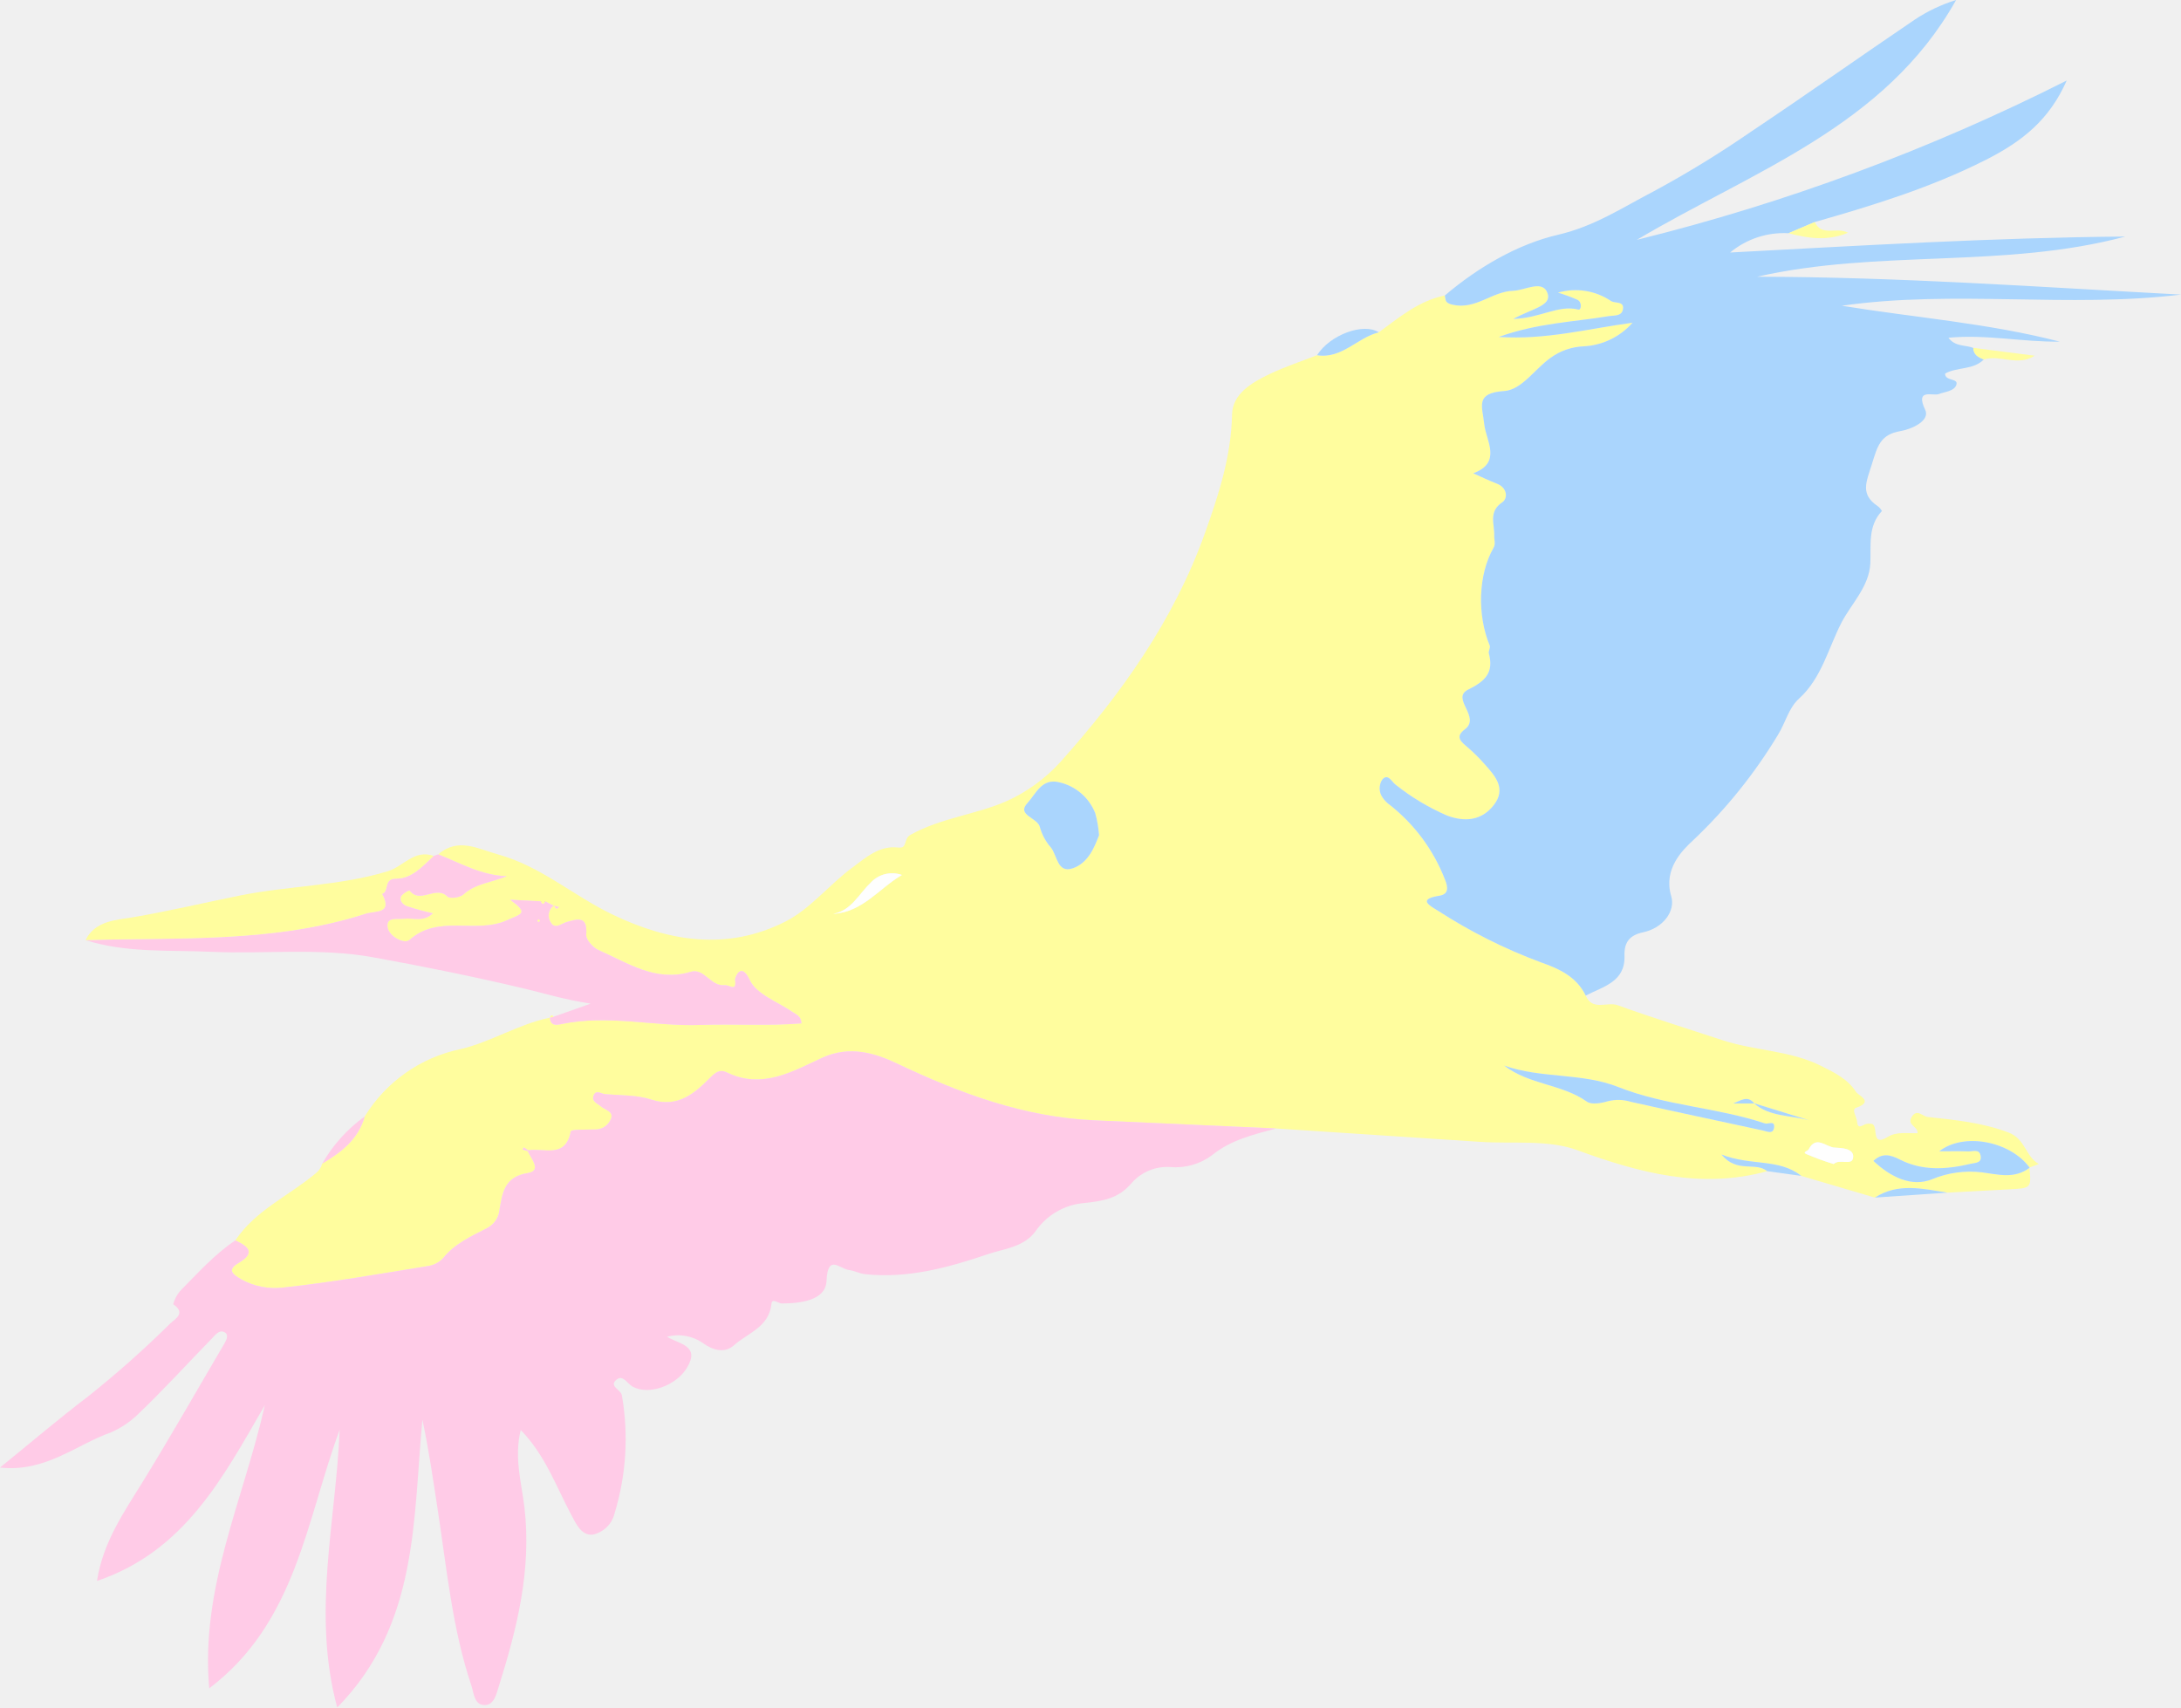
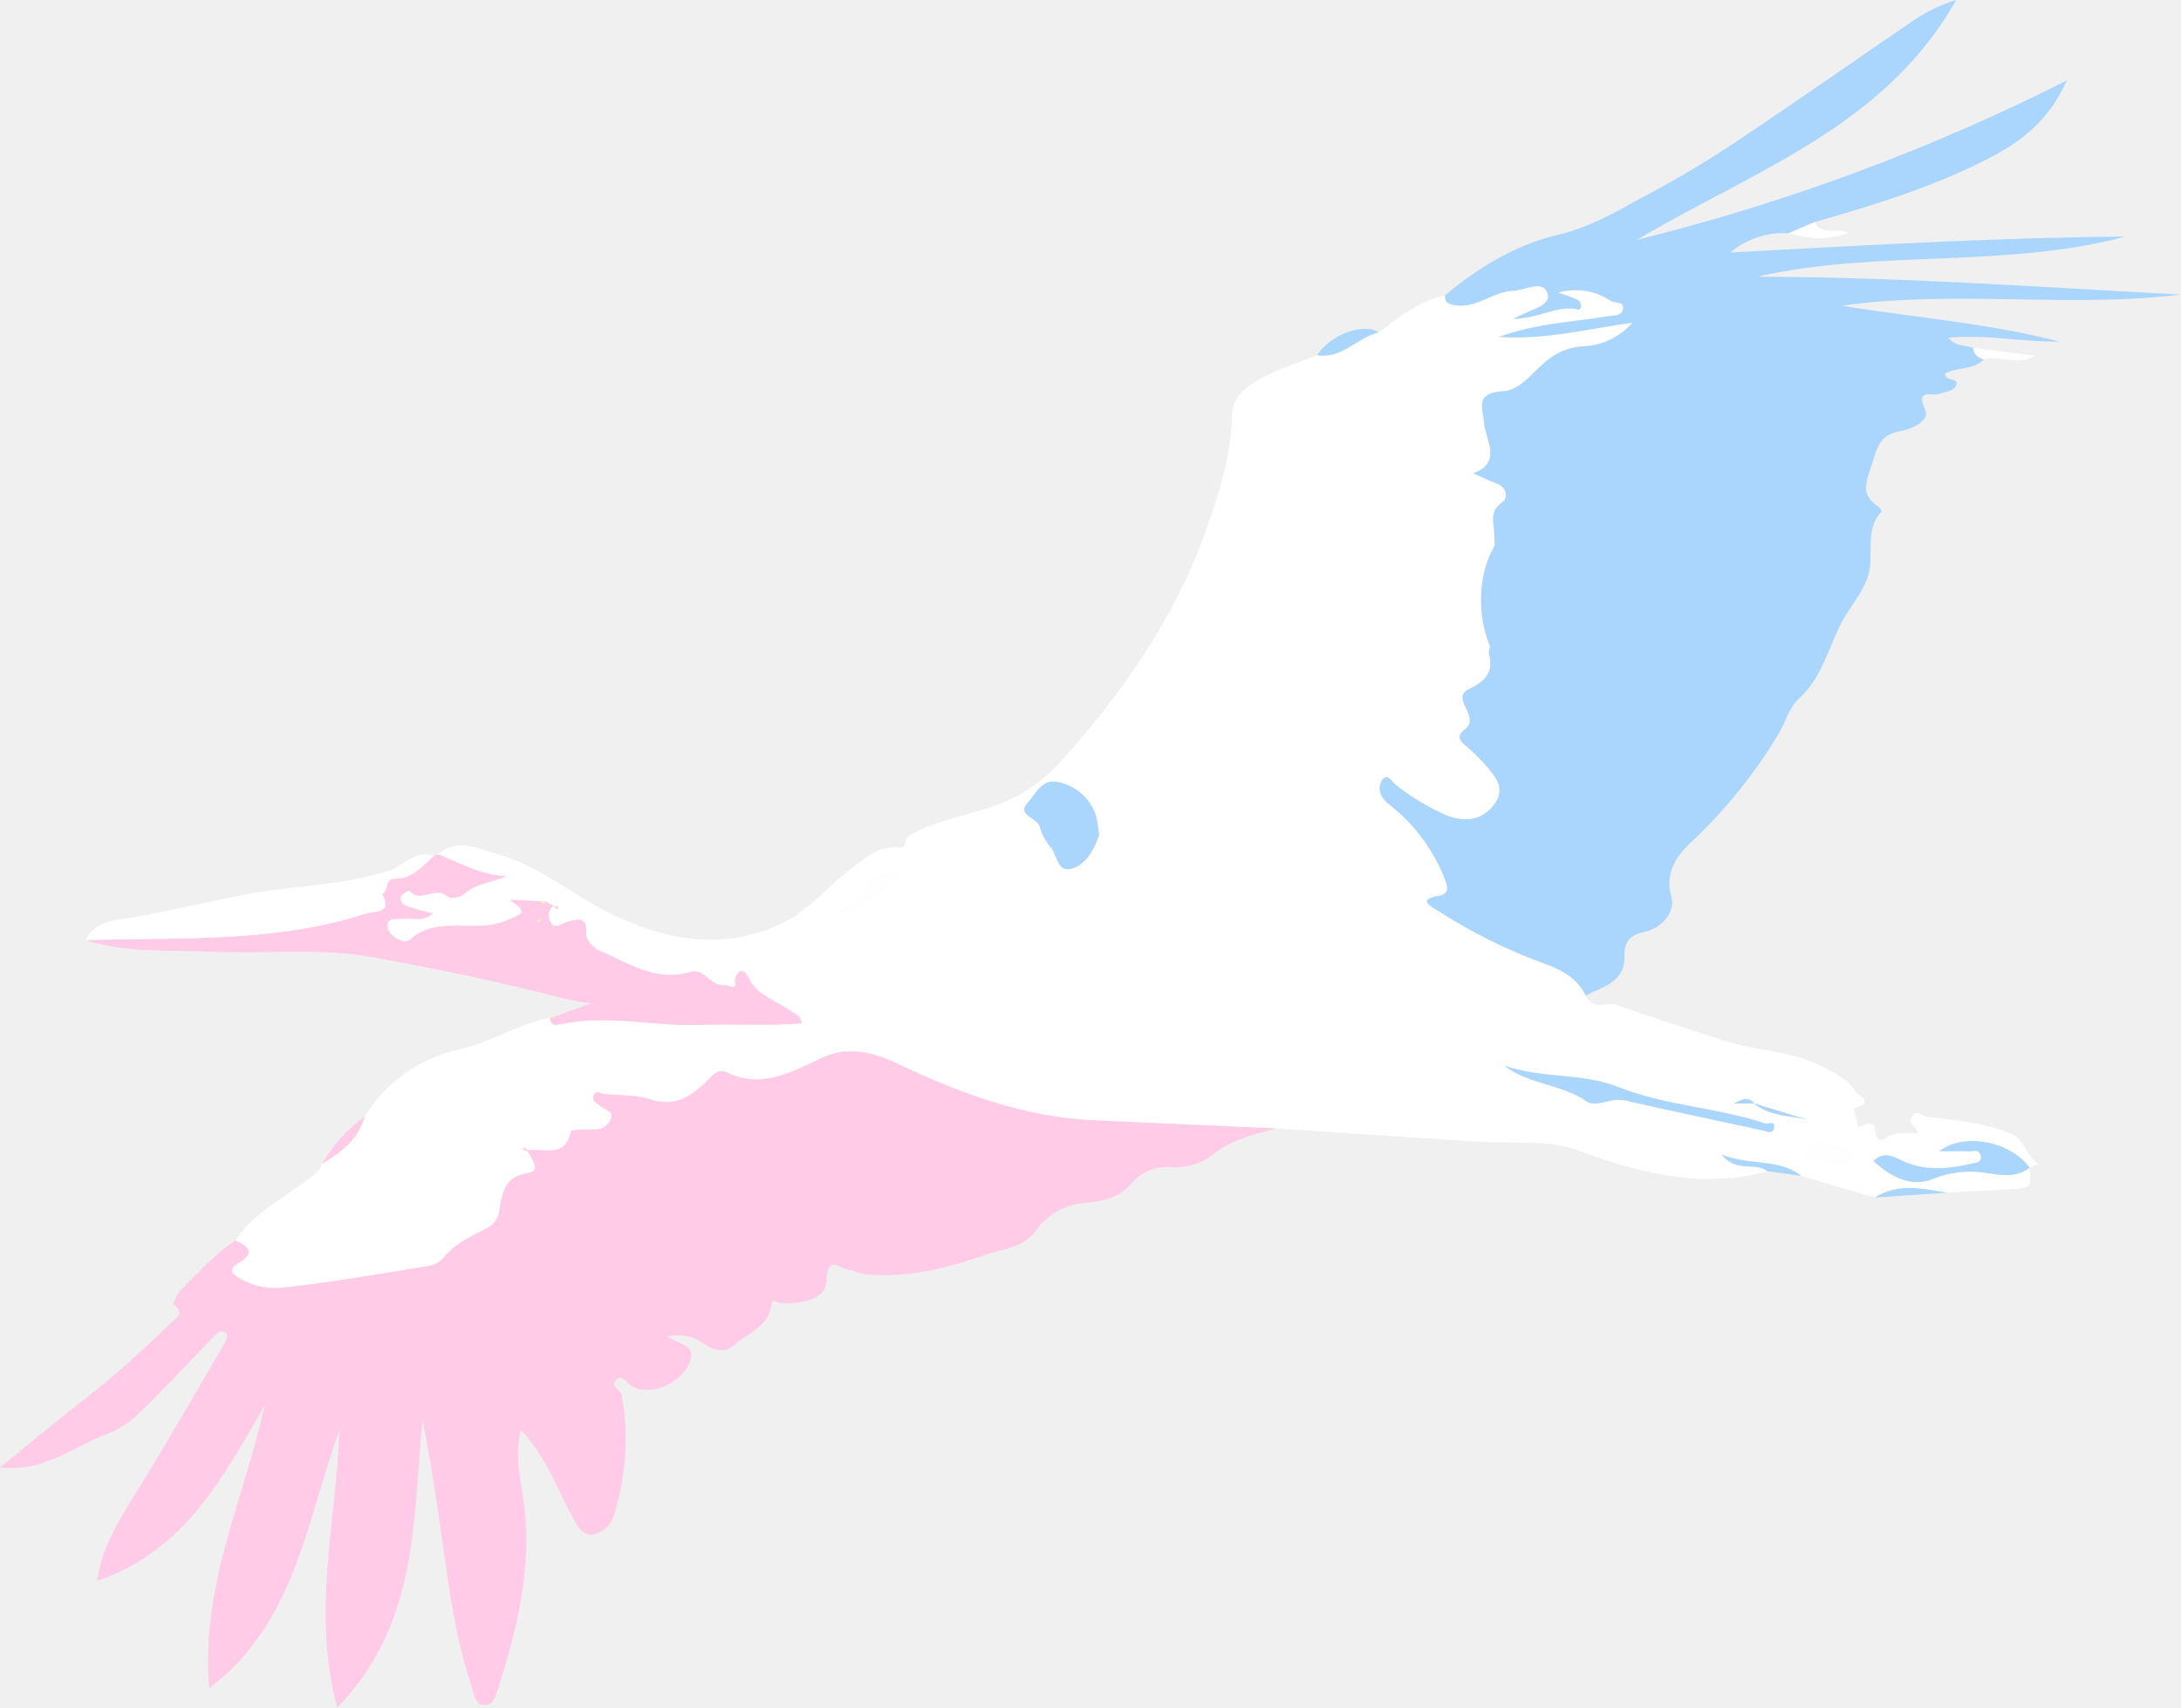
<svg xmlns="http://www.w3.org/2000/svg" id="Calque_1" data-name="Calque 1" viewBox="0 0 326.443 255.598">
  <defs>
-     <style>.cls-1{fill:#fffd9e;}.cls-2{fill:#aad5fd;}.cls-3{fill:#ffcbe7;}.cls-4{fill:#fefefe;}.cls-5{fill:#060d0d;}</style>
+     <style>.cls-1{fill:#fff;}.cls-2{fill:#aad5fd;}.cls-3{fill:#ffcbe7;}.cls-4{fill:#fffd9e;}.cls-5{fill:#fefefe;}.cls-6{fill:#060d0d;}</style>
  </defs>
  <g id="Cigogne">
    <path class="cls-1" d="M282.624,166.54c1.002,2.372,3.209.872,4.795,1.447,5.179,1.879,10.449,3.503,15.681,5.235,4.802,1.59,10.027,1.506,14.663,3.8,2.031,1.005,4.061,1.984,5.313,3.929.373.58,2.737,1.441.045,2.377-.788.274.061,1.327.11,2.027.081,1.172.636.722,1.229.447a1.953,1.953,0,0,1,.874-.066c1.277.063-.225,3.636,2.51,1.954,1.332-.819,2.915-.497,4.436-.551.15-.982-1.562-1.177-.91-2.349.793-1.425,1.646-.165,2.434-.079,4.082.447,8.113.821,12.082,2.319,2.582.974,2.574,3.649,4.56,4.719q-.697.265-1.394.531c-2.906-3.952-9.862-5.291-13.51-2.433,1.559,0,2.95-.041,4.336.018.668.028,1.664-.426,1.861.661.201,1.106-.803,1.035-1.495,1.199-3.604.854-7.217,1.104-10.613-.643-1.496-.77-2.69-.976-3.946.207,2.549,2.392,5.691,3.995,8.808,2.733a14.832,14.832,0,0,1,7.405-1.027c2.582.342,4.857,1.007,7.132-.653.304,3.044.303,3.037-3.186,3.213-3.032.153-6.064.324-9.095.486-3.671-.576-7.367-1.512-10.845.741q-5.511-1.625-11.021-3.251c-3.336-2.655-7.514-1.451-11.938-3.196,2.337,2.849,5.062,1.031,6.854,2.493-9.923,2.719-19.11.265-28.477-3.159-4.389-1.604-9.624-.908-14.477-1.231q-15.275-1.015-30.551-2.005-13.604-.608-27.208-1.217c-10.543-.474-20.109-4.031-29.566-8.515-3.132-1.485-7.018-2.772-11.214-.836-4.316,1.992-8.901,4.731-14.125,2.227-.856-.41-1.46-.42-2.519.649-2.265,2.284-4.841,4.694-8.86,3.378-2.18-.714-4.629-.625-6.963-.829-.559-.049-1.338-.684-1.695.162-.396.936.556,1.224,1.099,1.696.598.521,1.855.698,1.511,1.77a2.515,2.515,0,0,1-2.511,1.667c-1.228.037-3.469-.032-3.528.276-.794,4.17-4.046,2.43-6.37,2.848-.213-.152-.423-.31-.647-.442a3.085,3.085,0,0,0-.231.307l.79.238c.521,1.144,2.16,2.955.013,3.296-3.539.561-3.792,3.005-4.227,5.478a3.448,3.448,0,0,1-1.865,2.763c-2.375,1.231-4.829,2.307-6.583,4.502a3.824,3.824,0,0,1-2.229,1.171c-7.191,1.162-14.375,2.434-21.61,3.215a10.387,10.387,0,0,1-6.426-1.256c-1.134-.691-2.175-1.343-.321-2.427,2.618-1.531,1.378-2.502-.506-3.367,3.021-4.528,8.041-6.679,12.041-10.044a2.661,2.661,0,0,0,.962-1.45c2.86-1.688,5.42-3.646,6.365-7.061a22.125,22.125,0,0,1,14.368-10.084c4.465-1.037,8.644-3.733,13.321-4.696.166,1.235.896,1.134,1.868.932,6.881-1.43,13.775.403,20.714.151,4.979-.181,10.053.172,15.097-.237-.055-1.086-.73-1.284-1.244-1.642-2.247-1.566-5.483-2.68-6.484-4.831-1.348-2.896-2.237-.313-2.209-.105.271,1.983-.811.784-1.549.861-2.119.222-3.048-2.612-5.104-1.995-5.249,1.575-9.393-1.345-13.764-3.252-.83-.362-1.913-1.55-1.86-2.284.205-2.83-1.153-2.437-2.981-1.903-.706.207-1.685,1.112-2.297.086a1.865,1.865,0,0,1,.428-2.592c.222.2.316.826.777.234l-.811-.193q-.632-.328-1.265-.655l-.637 0-4.597-.234c2.851,2.07,1.718,2.082-.491,3.077-4.685,2.111-10.24-.95-14.567,2.935-.778.699-3.047-.526-3.276-1.822-.298-1.685,1.344-1.223,2.513-1.349,1.31-.141,2.899.531,4.245-.811A38.323,38.323,0,0,1,106.13,153.141c-.525-.204-1.159-.82-.789-1.523a2.864,2.864,0,0,1,1.231-.831c1.568,2.124,3.952-.806,5.67.923.364.366,1.881.164,2.393-.299,1.86-1.682,4.241-1.796,6.507-2.741-3.765-.105-6.929-1.936-10.263-3.27,2.984-2.599,6.019-.789,8.958.016,6.311,1.728,11.244,6.153,17.033,8.951,8.577,4.145,17.295,5.477,25.948,1.105,3.73-1.884,6.545-5.51,9.99-8.054,2.023-1.494,4.066-3.393,6.955-3.033,1.371.171.735-1.31,1.766-1.889,4.57-2.565,9.788-3.026,14.423-5.065a24.239,24.239,0,0,0,8.04-5.854c9.114-10.165,16.962-21.21,21.621-34.212,2.063-5.758,3.947-11.52,4.075-17.799.063-3.111,2.961-4.788,5.589-6.047,2.304-1.103,4.751-1.905,7.136-2.84,3.726.6,6.027-2.648,9.244-3.421,3.064-2.248,5.998-4.729,9.879-5.513.138.648-.024,1.104,1.133,1.372,3.482.807,5.953-1.99,9.088-2.081,1.806-.053,4.469-1.761,5.176.44.586,1.826-2.45,2.279-5.143,3.775,4.091-.122,6.739-2.162,9.735-1.4.435.111.586-1.086-.127-1.456a25.823,25.823,0,0,0-2.928-1.08,9.477,9.477,0,0,1,7.951,1.262c.64.383,2.043-.035,1.759,1.3-.214,1.006-1.323.825-2.164.967-5.206.881-10.561,1.003-16.401,3.105,7.088.455,13.153-1.198,20.018-2.135a10.438,10.438,0,0,1-7.381,3.545A9.004,9.004,0,0,0,277.366,71.074c-2.363,1.665-4.307,4.794-6.937,4.973-4.409.3-3.277,2.231-2.986,5.003.249,2.382,2.702,5.704-1.652,7.31,1.226.541,2.371,1.096,3.553,1.555,1.563.606,1.644,2.211.801,2.775-2.135,1.427-1.144,3.305-1.215,5.012-.025.608.253,1.197-.11,1.828-2.274,3.96-2.472,10.028-.562,14.617.132.318-.225.82-.13,1.176.765,2.86-.53,4.149-3.084,5.408-2.685,1.323,1.96,4.1-.515,5.96-1.53,1.149-.528,1.871.423,2.685a26.43,26.43,0,0,1,2.511,2.487c1.599,1.79,3.338,3.677,1.393,6.172-1.827,2.344-4.355,2.545-6.981,1.563a34.13,34.13,0,0,1-7.693-4.614c-.609-.435-1.134-1.755-2.003-.79a2.407,2.407,0,0,0,.054,2.725,4.547,4.547,0,0,0,1.131,1.128,26.242,26.242,0,0,1,8.181,11.093c.512,1.224.584,2.232-.849,2.459-3.29.522-1.423,1.472-.212,2.223a79.102,79.102,0,0,0,15.417,7.736C278.65,162.523,281.254,163.705,282.624,166.54ZM307.851,182.674c-1.008-1.266-2.091-.369-3.152.015h3.14c2.307,2.005,5.477,1.755,8.25,2.527Q311.97,183.945,307.851,182.674Zm-127.565-34.183a4.353,4.353,0,0,0-4.761,1.239c-1.689,1.595-2.847,4.13-5.554,4.576,4.384-.22,6.887-3.808,10.274-5.801l.134-.01Zm29.491-5.955a16.991,16.991,0,0,0-.566-3.291,7.592,7.592,0,0,0-5.358-4.62c-2.643-.696-3.552,1.77-4.761,3.063-1.757,1.881,1.525,2.185,1.845,3.668a7.685,7.685,0,0,0,1.636,3.017c.962,1.187.954,3.903,3.268,3.115C208.169,146.696,209.093,144.324,209.778,142.536Zm60.649,34.488c3.757,2.886,8.607,2.729,12.374,5.389.699.493,2.143.24,3.126-.057a6.323,6.323,0,0,1,3.427.078c6.561,1.478,13.144,2.853,19.716,4.283.719.156,1.648.645,1.753-.492.095-1.029-.893-.386-1.388-.551-7.177-2.394-14.85-2.629-21.98-5.457C282.086,178.089,275.952,178.977,270.427,177.024Zm49.314,14.732c.893-.873,2.803.381,2.915-1.025.106-1.334-1.777-1.387-2.768-1.43-1.265-.054-2.786-1.919-3.894.268-.126.248-.961.397-.385.678A38.403,38.403,0,0,0,319.741,191.756Z" transform="translate(-45.28039 -17.51306)" />
    <path class="cls-2" d="M282.624,166.54c-1.37-2.835-3.973-4.016-6.722-4.981a79.102,79.102,0,0,1-15.417-7.736c-1.212-.752-3.078-1.701.212-2.223,1.432-.227,1.36-1.235.849-2.459a26.242,26.242,0,0,0-8.181-11.093,4.547,4.547,0,0,1-1.131-1.128,2.407,2.407,0,0,1-.054-2.725c.869-.965,1.394.355,2.003.79a34.13,34.13,0,0,0,7.693,4.614c2.626.982,5.153.781,6.981-1.563,1.945-2.495.205-4.382-1.393-6.172a26.43,26.43,0,0,0-2.511-2.487c-.951-.814-1.953-1.535-.423-2.685,2.475-1.859-2.17-4.637.515-5.96,2.554-1.258,3.849-2.547,3.084-5.408-.095-.356.262-.858.13-1.176-1.91-4.59-1.712-10.658.562-14.617.363-.631.084-1.221.11-1.828.072-1.707-.92-3.586,1.215-5.012.843-.564.763-2.169-.801-2.775-1.182-.458-2.327-1.014-3.553-1.555,4.354-1.606,1.901-4.928,1.652-7.31-.29-2.773-1.423-4.703,2.986-5.003,2.63-.179,4.574-3.308,6.937-4.973a9.004,9.004,0,0,1,4.888-1.715,10.438,10.438,0,0,0,7.381-3.545c-6.865.937-12.931,2.589-20.018,2.135,5.841-2.102,11.195-2.224,16.401-3.105.84-.142,1.949.039,2.164-.967.284-1.335-1.119-.917-1.759-1.3a9.477,9.477,0,0,0-7.951-1.262,25.823,25.823,0,0,1,2.928,1.08c.713.37.563,1.567.127,1.456-2.996-.762-5.644,1.279-9.735,1.4,2.693-1.495,5.729-1.949,5.143-3.775-.707-2.201-3.37-.492-5.176-.44-3.135.091-5.607,2.888-9.088,2.081-1.157-.268-.995-.723-1.133-1.372,4.993-4.255,10.966-7.702,16.915-9.084,5.475-1.272,9.667-4.081,14.259-6.463a156.193,156.193,0,0,0,14.661-8.979c8.238-5.503,16.325-11.232,24.528-16.788a23.992,23.992,0,0,1,6.157-2.919c-10.61,18.982-30.524,25.641-47.782,35.903a305.573,305.573,0,0,0,64.341-23.851c-2.586,5.846-6.566,9.078-12.161,11.904-8.178,4.13-16.817,6.793-25.554,9.28q-1.959.837-3.919,1.674a12.581,12.581,0,0,0-8.743,2.888c19.707-1.045,39.403-2.225,59.153-2.389-18.067,4.838-36.958,1.882-55.128,6.016,21.192.03,42.312,1.543,63.458,2.672-16.884,2.055-33.885-.743-50.772,1.669,10.874,1.774,21.905,2.602,32.62,5.373-5.512.083-10.943-1.121-16.661-.583,1.037,1.388,2.546,1.052,3.721,1.517.032,1.03.762,1.422,1.584,1.729-1.599,1.62-3.957,1.095-5.797,2.111-.062,1.174,2.036.648,1.682,1.687-.333.978-1.66,1.019-2.629,1.386-.896.339-3.588-.919-2.035,2.366.77,1.628-2.018,2.89-3.682,3.174-3.079.525-3.463,2.284-4.308,4.985-.845,2.702-1.777,4.469.921,6.287a2.123,2.123,0,0,1,.585.698c-2.137,2.284-1.601,5.11-1.73,7.844-.163,3.449-2.866,6.072-4.296,8.821-1.951,3.75-2.981,8.34-6.353,11.391-1.605,1.452-2.056,3.655-3.164,5.426A74.863,74.863,0,0,1,298.747,143.251c-1.67,1.541-4.538,4.347-3.326,8.411.678,2.274-1.266,4.783-4.192,5.402-1.943.411-2.876,1.41-2.802,3.521C288.563,164.493,285.219,165.192,282.624,166.54Z" transform="translate(-45.28039 -17.51306)" />
    <path class="cls-3" d="M80.503,203.187c1.884.865,3.124,1.836.506,3.367-1.853,1.084-.813,1.736.321,2.427a10.387,10.387,0,0,0,6.426,1.256c7.235-.78,14.419-2.052,21.61-3.215a3.824,3.824,0,0,0,2.229-1.171c1.754-2.194,4.207-3.271,6.583-4.502a3.448,3.448,0,0,0,1.865-2.763c.434-2.473.688-4.917,4.227-5.478,2.147-.34.508-2.152-.013-3.296l.089-.104c2.323-.417,5.575,1.322,6.369-2.847.059-.308,2.3-.239,3.528-.276a2.515,2.515,0,0,0,2.511-1.667c.344-1.072-.913-1.249-1.511-1.77-.543-.472-1.494-.76-1.099-1.696.357-.846,1.136-.211,1.695-.162,2.334.204,4.784.115,6.963.829,4.019,1.316,6.596-1.093,8.86-3.378,1.06-1.069,1.663-1.059,2.519-.649,5.223,2.504,9.809-.235,14.125-2.227,4.196-1.937,8.081-.65,11.214.836,9.457,4.484,19.023,8.042,29.566,8.515q13.604.611,27.208,1.217c-3.366.909-6.746,1.684-9.584,3.987A9.102,9.102,0,0,1,220.447,192.207a7.085,7.085,0,0,0-5.734,2.33c-2.006,2.424-4.412,2.78-7.266,3.067a9.832,9.832,0,0,0-7.123,4.144c-1.732,2.459-4.817,2.698-7.081,3.468-5.882,2.001-12.057,3.722-18.483,3.028-.825-.089-1.611-.518-2.437-.63-1.365-.185-3.161-2.438-3.329,1.61-.121,2.94-3.821,3.386-6.675,3.406-.545.004-1.475-.863-1.569.047-.362,3.5-3.527,4.35-5.593,6.198-1.495,1.337-3.311.652-4.636-.292a6.462,6.462,0,0,0-5.405-.974c1.821,1.12,4.983,1.299,3.002,4.621-1.625,2.724-5.771,4.202-8.183,2.828-.773-.44-1.436-1.839-2.402-1.009-1.148.987.675,1.456.828,2.339a38.024,38.024,0,0,1-1.078,17.598,4.293,4.293,0,0,1-3.241,3.241c-1.743.209-2.55-1.629-3.296-3.031-2.255-4.241-3.864-8.873-7.527-12.63-1.019,4.152.129,7.901.558,11.589,1.087,9.331-1.098,18.082-3.84,26.796-.369,1.174-.702,2.861-2.201,2.791-1.481-.07-1.521-1.775-1.916-2.956-2.851-8.526-3.665-17.441-5.02-26.252-.691-4.494-1.333-8.995-2.297-13.507-1.417,15.033-.569,30.648-12.748,43.085-3.822-14.131-.202-27.813.367-41.58-5.01,13.555-6.493,28.833-19.527,38.71-1.354-15.102,5.18-28.354,8.327-42.396-6.218,10.745-11.948,21.85-25.125,26.322.891-5.82,4.05-10.302,6.923-14.968,4.181-6.79,8.12-13.729,12.166-20.603.345-.586.652-1.353-.029-1.682-.782-.377-1.344.424-1.861.955C73.28,221.685,69.698,225.625,65.832,229.31a13.742,13.742,0,0,1-3.94,2.613c-5.25,1.874-9.817,6.008-16.611,5.269,4.649-3.772,8.825-7.331,13.185-10.649A151.238,151.238,0,0,0,70.741,215.645c.699-.663,2.456-1.557.463-2.9a5.047,5.047,0,0,1,1.03-1.979C74.867,208.108,77.363,205.292,80.503,203.187Z" transform="translate(-45.28039 -17.51306)" />
    <path class="cls-3" d="M110.879,145.401c3.334,1.334,6.498,3.165,10.263,3.27-2.266.945-4.647,1.059-6.507,2.741-.512.463-2.03.665-2.393.299-1.718-1.729-4.102,1.201-5.67-.923a2.864,2.864,0,0,0-1.231.831c-.369.702.265,1.319.789,1.523a38.323,38.323,0,0,0,3.935,1.084c-1.346,1.341-2.935.669-4.245.811-1.168.126-2.811-.337-2.513,1.349.229,1.296,2.498,2.521,3.276,1.822,4.327-3.884,9.882-.824,14.567-2.935,2.209-.995,3.342-1.007.491-3.077l4.597.234-.022-.025c.232.568.46.492.685-.004l-.027.029,1.265.655.034-.041a1.865,1.865,0,0,0-.428,2.592c.612,1.026,1.591.121,2.297-.086,1.828-.535,3.186-.927,2.981,1.903-.053.733,1.03,1.921,1.86,2.284,4.371,1.907,8.516,4.827,13.764,3.252,2.056-.617,2.985,2.217,5.104,1.995.738-.077,1.82,1.121,1.549-.861-.028-.209.861-2.791,2.209.105,1.001,2.151,4.237,3.264,6.484,4.831.514.358,1.189.556,1.244,1.642-5.044.409-10.118.056-15.097.237-6.939.252-13.834-1.581-20.714-.151-.972.202-1.702.303-1.868-.932l.016-.005.592-.149c1.492-.528,2.983-1.056,5.528-1.956-3.983-.608-6.97-1.546-9.966-2.259-7.477-1.778-15.023-3.301-22.587-4.673-8.048-1.46-16.218-.464-24.322-.828-6.263-.281-12.619.199-18.735-1.744,14.057-.428,28.236.443,41.921-3.962,1.504-.484,4.091.067,2.449-2.962,1.119-.331.173-2.292,2.067-2.28,2.41.014,4.004-1.86,5.656-3.398Zm15.232,9.949-.187-.218c-.073.062-.198.121-.203.188s.11.144.172.217Z" transform="translate(-45.28039 -17.51306)" />
    <path class="cls-1" d="M110.178,145.637c-1.652,1.538-3.246,3.412-5.656,3.398-1.893-.011-.948,1.949-2.067,2.28,1.642,3.029-.945,2.478-2.449,2.962-13.685,4.405-27.864,3.534-41.921,3.962,1.424-2.937,4.702-3.013,7.005-3.405,5.353-.911,10.659-2.169,15.953-3.243,7.399-1.501,15.026-1.443,22.291-3.665C105.64,147.221,107.309,144.607,110.178,145.637Z" transform="translate(-45.28039 -17.51306)" />
    <path class="cls-2" d="M251.658,67.259c-3.217.773-5.519,4.021-9.244,3.421C244.351,67.626,249.341,65.78,251.658,67.259Z" transform="translate(-45.28039 -17.51306)" />
    <path class="cls-1" d="M312.983,52.422q1.96-.837,3.919-1.674c1.047,2.258,3.276.664,4.977,1.606C318.809,53.632,315.9,53.207,312.983,52.422Z" transform="translate(-45.28039 -17.51306)" />
    <path class="cls-1" d="M342.216,71.316c-.822-.307-1.552-.699-1.584-1.729q4.595.585,9.189,1.17C347.278,72.413,344.715,70.569,342.216,71.316Z" transform="translate(-45.28039 -17.51306)" />
    <path class="cls-3" d="M99.871,184.633c-.944,3.414-3.504,5.373-6.365,7.061A22.498,22.498,0,0,1,99.871,184.633Z" transform="translate(-45.28039 -17.51306)" />
    <path class="cls-2" d="M309.8,192.827c-1.792-1.462-4.517.357-6.854-2.493,4.424,1.746,8.602.541,11.938,3.196Q312.342,193.179,309.8,192.827Z" transform="translate(-45.28039 -17.51306)" />
    <path class="cls-2" d="M325.905,196.781c3.478-2.253,7.174-1.317,10.845-.741Q331.328,196.41,325.905,196.781Z" transform="translate(-45.28039 -17.51306)" />
-     <path class="cls-1" d="M128.169,169.699l-.592.149C127.698,169.494,127.874,169.361,128.169,169.699Z" transform="translate(-45.28039 -17.51306)" />
+     <path class="cls-4" d="M128.169,169.699l-.592.149C127.698,169.494,127.874,169.361,128.169,169.699Z" transform="translate(-45.28039 -17.51306)" />
    <path class="cls-2" d="M209.778,142.536c-.685,1.787-1.609,4.16-3.936,4.952-2.314.788-2.306-1.927-3.268-3.115a7.685,7.685,0,0,1-1.636-3.017c-.32-1.483-3.602-1.788-1.845-3.668,1.208-1.293,2.118-3.758,4.761-3.063a7.592,7.592,0,0,1,5.358,4.62A16.991,16.991,0,0,1,209.778,142.536Z" transform="translate(-45.28039 -17.51306)" />
    <path class="cls-2" d="M270.427,177.024c5.525,1.952,11.659,1.065,17.027,3.194,7.13,2.827,14.803,3.062,21.98,5.457.495.165,1.483-.478,1.388.551-.105,1.137-1.034.648-1.753.492-6.571-1.43-13.155-2.806-19.716-4.283a6.323,6.323,0,0,0-3.427-.078c-.983.296-2.427.55-3.126.057C279.033,179.753,274.184,179.91,270.427,177.024Z" transform="translate(-45.28039 -17.51306)" />
    <path class="cls-2" d="M349.031,192.341c-2.275,1.661-4.55.996-7.132.653a14.832,14.832,0,0,0-7.405,1.027c-3.116,1.262-6.259-.341-8.808-2.733,1.257-1.182,2.45-.977,3.946-.207,3.396,1.747,7.009,1.497,10.613.643.692-.164,1.695-.093,1.495-1.199-.197-1.087-1.194-.633-1.861-.661-1.386-.059-2.777-.018-4.336-.018,3.648-2.858,10.604-1.519,13.51,2.433Z" transform="translate(-45.28039 -17.51306)" />
-     <path class="cls-4" d="M180.243,148.505c-3.385,1.993-5.888,5.581-10.272,5.801,2.707-.447,3.865-2.981,5.554-4.576a4.353,4.353,0,0,1,4.761-1.239Z" transform="translate(-45.28039 -17.51306)" />
-     <path class="cls-4" d="M319.741,191.756a38.403,38.403,0,0,1-4.132-1.51c-.576-.281.259-.43.385-.678,1.109-2.186,2.63-.322,3.894-.268.991.043,2.874.096,2.768,1.43C322.544,192.137,320.634,190.883,319.741,191.756Z" transform="translate(-45.28039 -17.51306)" />
+     <path class="cls-5" d="M180.243,148.505c-3.385,1.993-5.888,5.581-10.272,5.801,2.707-.447,3.865-2.981,5.554-4.576a4.353,4.353,0,0,1,4.761-1.239Z" transform="translate(-45.28039 -17.51306)" />
+     <path class="cls-5" d="M319.741,191.756a38.403,38.403,0,0,1-4.132-1.51c-.576-.281.259-.43.385-.678,1.109-2.186,2.63-.322,3.894-.268.991.043,2.874.096,2.768,1.43C322.544,192.137,320.634,190.883,319.741,191.756Z" transform="translate(-45.28039 -17.51306)" />
    <path class="cls-2" d="M307.851,182.674q4.119,1.271,8.238,2.541c-2.772-.772-5.943-.522-8.25-2.527Z" transform="translate(-45.28039 -17.51306)" />
    <path class="cls-2" d="M307.839,182.689h-3.14c1.061-.384,2.144-1.28,3.152-.015Z" transform="translate(-45.28039 -17.51306)" />
    <path class="cls-3" d="M128.141,153.084l.811.193c-.461.592-.554-.034-.777-.234Z" transform="translate(-45.28039 -17.51306)" />
    <path class="cls-3" d="M124.257,189.812l-.79-.238a3.085,3.085,0,0,1,.231-.307c.225.132.434.29.647.442Z" transform="translate(-45.28039 -17.51306)" />
-     <polygon class="cls-4" points="135.006 130.978 135.098 130.982 134.963 130.992 135.006 130.978" />
-     <path class="cls-5" d="M126.238,152.429l.637-0.0.027-.029-.685.004Z" transform="translate(-45.28039 -17.51306)" />
-     <path class="cls-1" d="M126.217,152.404l.685-.004C126.677,152.896,126.449,152.972,126.217,152.404Z" transform="translate(-45.28039 -17.51306)" />
-     <path class="cls-1" d="M126.111,155.35l-.218.187c-.062-.073-.177-.15-.172-.217s.13-.126.203-.188Z" transform="translate(-45.28039 -17.51306)" />
+     <polygon class="cls-5" points="135.006 130.978 135.098 130.982 134.963 130.992 135.006 130.978" />
+     <path class="cls-6" d="M126.238,152.429l.637-0.0.027-.029-.685.004Z" transform="translate(-45.28039 -17.51306)" />
+     <path class="cls-4" d="M126.217,152.404l.685-.004C126.677,152.896,126.449,152.972,126.217,152.404Z" transform="translate(-45.28039 -17.51306)" />
+     <path class="cls-4" d="M126.111,155.35l-.218.187c-.062-.073-.177-.15-.172-.217s.13-.126.203-.188Z" transform="translate(-45.28039 -17.51306)" />
  </g>
</svg>
